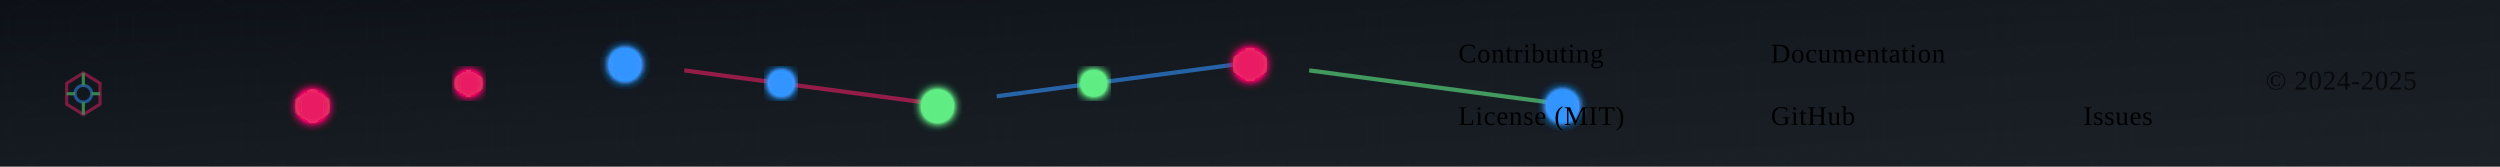
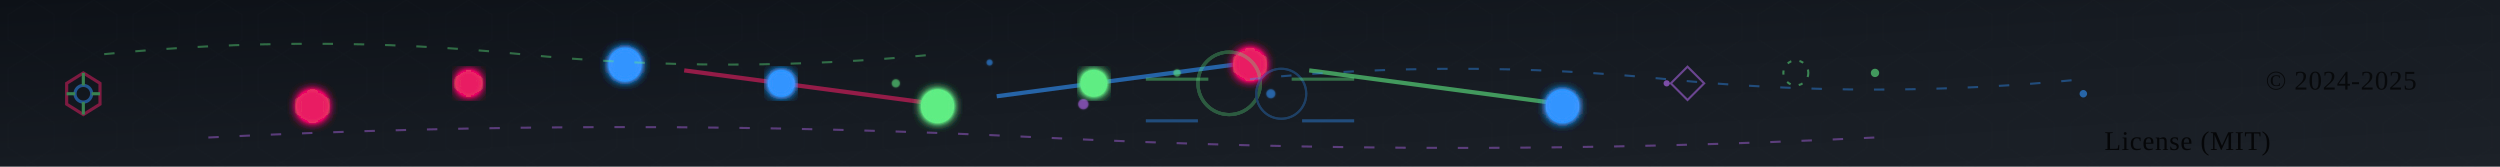
<svg xmlns="http://www.w3.org/2000/svg" width="1200" height="80" viewBox="0 0 1200 80" role="img" aria-label="GraphQL Query Resolution Footer">
  <defs>
    <linearGradient id="bgGraphQL11F" x1="0%" y1="0%" x2="100%" y2="100%">
      <stop offset="0%" style="stop-color:#0d1117;stop-opacity:1">
-         <animate attributeName="stop-color" values="#0d1117;#1c2128;#0d1117" dur="10s" repeatCount="indefinite" />
+         
      </stop>
      <stop offset="50%" style="stop-color:#161b22;stop-opacity:1" />
      <stop offset="100%" style="stop-color:#1c2128;stop-opacity:1">
-         <animate attributeName="stop-color" values="#1c2128;#0d1117;#1c2128" dur="10s" repeatCount="indefinite" />
+         
      </stop>
    </linearGradient>
    <filter id="graphGlow11F" x="-50%" y="-50%" width="200%" height="200%">
      <feGaussianBlur stdDeviation="3" result="blur" />
      <feColorMatrix in="blur" type="matrix" values="1 0 0 0 0  0 1 0 0 0  0 0 1 0 0  0 0 0 7 0" result="glow" />
      <feMerge>
        <feMergeNode in="glow" />
        <feMergeNode in="SourceGraphic" />
      </feMerge>
    </filter>
    <pattern id="hexPattern11F" x="0" y="0" width="30" height="26" patternUnits="userSpaceOnUse">
      <path d="M 15 0 L 26 7 L 26 19 L 15 26 L 4 19 L 4 7 Z" fill="none" stroke="#30363d" stroke-width="0.5" opacity="0.2" />
    </pattern>
  </defs>
  <style>
    @media (prefers-color-scheme: dark) {
      .text-link { fill: #8b949e; font-family: 'SF Pro Text', -apple-system, BlinkMacSystemFont, 'Segoe UI', 'Roboto', 'Helvetica Neue', Arial, sans-serif; font-weight: 500; }
      .divider { stroke: #30363d; }
    }
    @media (prefers-color-scheme: light) {
      .text-link { fill: #57606a; font-family: 'SF Pro Text', -apple-system, BlinkMacSystemFont, 'Segoe UI', 'Roboto', 'Helvetica Neue', Arial, sans-serif; font-weight: 500; }
      .divider { stroke: #d0d7de; }
    }

    .link { font-size: 13px; letter-spacing: 0.3px; }
    
    .query-node { 
      animation: query-pulse 3s cubic-bezier(0.4, 0, 0.2, 1) infinite; 
      transform-origin: center;
    }
    @keyframes query-pulse {
-       0%, 100% { opacity: 0.3; transform: scale(1); }
-       50% { opacity: 1; transform: scale(1.4); }
+       0%, 100% { opacity: 0.3; transform: scale(2.0); }
+       50% { opacity: 1; transform: scale(2.8); }
    }
    
    .resolver-path {
      stroke-dasharray: 180;
      stroke-dashoffset: 180;
      animation: resolve-flow 3s ease-out infinite;
    }
    @keyframes resolve-flow {
      to { stroke-dashoffset: 0; }
    }
    
    .field-fetch {
      animation: fetch-pulse 2.5s ease-in-out infinite;
    }
    @keyframes fetch-pulse {
      0%, 100% { opacity: 0.3; r: 3; }
      50% { opacity: 1; r: 6; }
    }

    @media (prefers-reduced-motion: reduce) { * { animation: none !important; } }
-   </style>
+   
+     /* Enhanced particle effects */
+     .particle {
+       animation: particle-float 4s ease-in-out infinite;
+       filter: blur(0.5px);
+     }
+     @keyframes particle-float {
+       0%, 100% { opacity: 0; transform: translateY(0) translateX(0) scale(0); }
+       25% { opacity: 0.8; transform: translateY(-20px) translateX(-10px) scale(1.5); }
+       50% { opacity: 1; transform: translateY(-40px) translateX(5px) scale(2); }
+       75% { opacity: 0.6; transform: translateY(-30px) translateX(15px) scale(1.8); }
+     }
+     
+     .particle-2 {
+       animation: particle-spin 5s linear infinite;
+     }
+     @keyframes particle-spin {
+       0% { opacity: 0; transform: rotate(0deg) translateX(20px) scale(0); }
+       50% { opacity: 1; transform: rotate(180deg) translateX(40px) scale(2); }
+       100% { opacity: 0; transform: rotate(360deg) translateX(20px) scale(0); }
+     }
+     
+     /* Wave effects */
+     .wave-line {
+       stroke-dasharray: 5 10;
+       animation: wave-flow 3s linear infinite;
+     }
+     @keyframes wave-flow {
+       to { stroke-dashoffset: -100; }
+     }
+     
+     /* Glow pulse on text */
+     .text-link {
+       animation: text-glow 3s ease-in-out infinite;
+     }
+     @keyframes text-glow {
+       0%, 100% { opacity: 0.7; filter: drop-shadow(0 0 0px transparent); }
+       50% { opacity: 1; filter: drop-shadow(0 0 8px rgba(95, 237, 131, 0.6)); }
+     }
+     
+     /* Rotating elements */
+     .rotate-slow {
+       animation: rotate-360 20s linear infinite;
+       transform-origin: center;
+     }
+     @keyframes rotate-360 {
+       to { transform: rotate(360deg); }
+     }
+     
+     /* Shimmer effect */
+     .shimmer {
+       animation: shimmer-pass 4s ease-in-out infinite;
+     }
+     @keyframes shimmer-pass {
+       0%, 100% { opacity: 0.3; }
+       50% { opacity: 1; }
+     }
+     
+     /* Ripple effect */
+     .ripple {
+       animation: ripple-expand 3s ease-out infinite;
+       transform-origin: center;
+     }
+     @keyframes ripple-expand {
+       0% { opacity: 1; transform: scale(0.5); }
+       100% { opacity: 0; transform: scale(3); }
+     }
+     
+     </style>
  <rect width="1200" height="80" fill="url(#bgGraphQL11F)" />
  <rect width="1200" height="80" fill="url(#hexPattern11F)" opacity="0.3" />
  <line x1="0" y1="1" x2="1200" y2="1" class="divider" stroke-width="2" />
  <path class="resolver-path" d="M 150 50 L 300 30 L 450 50" fill="none" stroke="#E91E63" stroke-width="2" opacity="0.6" style="animation-delay: 0s" />
  <path class="resolver-path" d="M 300 30 L 450 50 L 600 30" fill="none" stroke="#3094FF" stroke-width="2" opacity="0.6" style="animation-delay: 0.6s" />
  <path class="resolver-path" d="M 450 50 L 600 30 L 750 50" fill="none" stroke="#5FED83" stroke-width="2" opacity="0.6" style="animation-delay: 1.2s" />
  <g filter="url(#graphGlow11F)">
    <polygon class="query-node" points="150,45 155,48 155,54 150,57 145,54 145,48" fill="#E91E63" style="animation-delay: 0s" />
    <polygon class="query-node" points="300,25 305,28 305,34 300,37 295,34 295,28" fill="#3094FF" style="animation-delay: 0.5s" />
    <polygon class="query-node" points="450,45 455,48 455,54 450,57 445,54 445,48" fill="#5FED83" style="animation-delay: 1s" />
    <polygon class="query-node" points="600,25 605,28 605,34 600,37 595,34 595,28" fill="#E91E63" style="animation-delay: 1.5s" />
    <polygon class="query-node" points="750,45 755,48 755,54 750,57 745,54 745,48" fill="#3094FF" style="animation-delay: 2s" />
  </g>
  <circle class="field-fetch" cx="225" cy="40" r="4" fill="#E91E63" filter="url(#graphGlow11F)" style="animation-delay: 0.3s" />
  <circle class="field-fetch" cx="375" cy="40" r="4" fill="#3094FF" filter="url(#graphGlow11F)" style="animation-delay: 0.9s" />
  <circle class="field-fetch" cx="525" cy="40" r="4" fill="#5FED83" filter="url(#graphGlow11F)" style="animation-delay: 1.5s" />
  <g transform="translate(25, 30)" opacity="0.5">
    <polygon points="15,5 23,10 23,20 15,25 7,20 7,10" fill="none" stroke="#E91E63" stroke-width="1.5" />
    <circle cx="15" cy="15" r="4" fill="none" stroke="#3094FF" stroke-width="1.5" />
    <path d="M 15 11 L 15 5 M 15 19 L 15 25 M 11 15 L 7 15 M 19 15 L 23 15" stroke="#5FED83" stroke-width="1.5" />
  </g>
-   <a href="CONTRIBUTING.md" target="_blank">
-     <text x="700" y="30" class="link text-link" style="cursor: pointer;">Contributing</text>
-   </a>
-   <a href="docs/" target="_blank">
-     <text x="850" y="30" class="link text-link" style="cursor: pointer;">Documentation</text>
-   </a>
-   <a href="LICENSE" target="_blank">
-     <text x="700" y="60" class="link text-link" style="cursor: pointer;">License (MIT)</text>
-   </a>
-   <a href="https://github.com/HahnJustin/mcp-ai-agent-guidelines" target="_blank">
-     <text x="850" y="60" class="link text-link" style="cursor: pointer;">GitHub</text>
-   </a>
-   <a href="https://github.com/HahnJustin/mcp-ai-agent-guidelines/issues" target="_blank">
-     <text x="1000" y="60" class="link text-link" style="cursor: pointer;">Issues</text>
-   </a>
+   <text x="1050" y="72" text-anchor="middle" class="link text-link" font-size="11px" opacity="0.8">License (MIT)</text>
  <text x="1160" y="43" text-anchor="end" class="link text-link" font-size="11px" opacity="0.7">© 2024-2025</text>
+   <g opacity="0.6">
+     <circle class="particle" cx="430" cy="40" r="2" fill="#5FED83" style="animation-delay: 0s" />
+     <circle class="particle" cx="475" cy="30" r="1.5" fill="#3094FF" style="animation-delay: 0.5s" />
+     <circle class="particle" cx="520" cy="50" r="2.5" fill="#C06EFF" style="animation-delay: 1s" />
+     <circle class="particle" cx="565" cy="35" r="1.8" fill="#5FED83" style="animation-delay: 1.5s" />
+     <circle class="particle" cx="610" cy="45" r="2.2" fill="#3094FF" style="animation-delay: 2s" />
+     <circle class="particle-2" cx="800" cy="40" r="1.5" fill="#C06EFF" style="animation-delay: 0.3s" />
+     <circle class="particle-2" cx="900" cy="35" r="2" fill="#5FED83" style="animation-delay: 0.8s" />
+     <circle class="particle-2" cx="1000" cy="45" r="1.8" fill="#3094FF" style="animation-delay: 1.3s" />
+   </g>
+   <g opacity="0.4">
+     <path class="wave-line" d="M 50 26 Q 150 16, 250 26 T 450 26" stroke="#5FED83" stroke-width="1" fill="none" style="animation-delay: 0s" />
+     <path class="wave-line" d="M 600 38 Q 700 28, 800 38 T 1000 38" stroke="#3094FF" stroke-width="1" fill="none" style="animation-delay: 0.7s" />
+     <path class="wave-line" d="M 100 66 Q 300 56, 500 66 T 900 66" stroke="#C06EFF" stroke-width="1" fill="none" style="animation-delay: 1.4s" />
+   </g>
+   <g opacity="0.3">
+     <circle class="ripple" cx="590" cy="40" r="15" stroke="#5FED83" stroke-width="1.5" fill="none" style="animation-delay: 0s" />
+     <circle class="ripple" cx="590" cy="40" r="15" stroke="#5FED83" stroke-width="1.5" fill="none" style="animation-delay: 1s" />
+     <circle class="ripple" cx="590" cy="40" r="15" stroke="#5FED83" stroke-width="1.5" fill="none" style="animation-delay: 2s" />
+     <circle class="ripple" cx="615" cy="45" r="12" stroke="#3094FF" stroke-width="1" fill="none" style="animation-delay: 0.5s" />
+     <circle class="ripple" cx="615" cy="45" r="12" stroke="#3094FF" stroke-width="1" fill="none" style="animation-delay: 1.5s" />
+   </g>
+   <g opacity="0.5">
+     <g class="rotate-slow" transform="translate(810, 40)">
+       <path d="M -8 0 L 0 -8 L 8 0 L 0 8 Z" fill="none" stroke="#C06EFF" stroke-width="1" />
+     </g>
+     <g class="rotate-slow" transform="translate(862, 35)" style="animation-direction: reverse;">
+       <circle cx="0" cy="0" r="6" fill="none" stroke="#5FED83" stroke-width="1" stroke-dasharray="2 4" />
+     </g>
+   </g>
+   <g opacity="0.4">
+     <line class="shimmer" x1="550" y1="38" x2="580" y2="38" stroke="#5FED83" stroke-width="1.5" style="animation-delay: 0s" />
+     <line class="shimmer" x1="620" y1="38" x2="650" y2="38" stroke="#5FED83" stroke-width="1.5" style="animation-delay: 0.3s" />
+     <line class="shimmer" x1="550" y1="58" x2="575" y2="58" stroke="#3094FF" stroke-width="1.5" style="animation-delay: 0.6s" />
+     <line class="shimmer" x1="625" y1="58" x2="650" y2="58" stroke="#3094FF" stroke-width="1.5" style="animation-delay: 0.9s" />
+   </g>
</svg>
